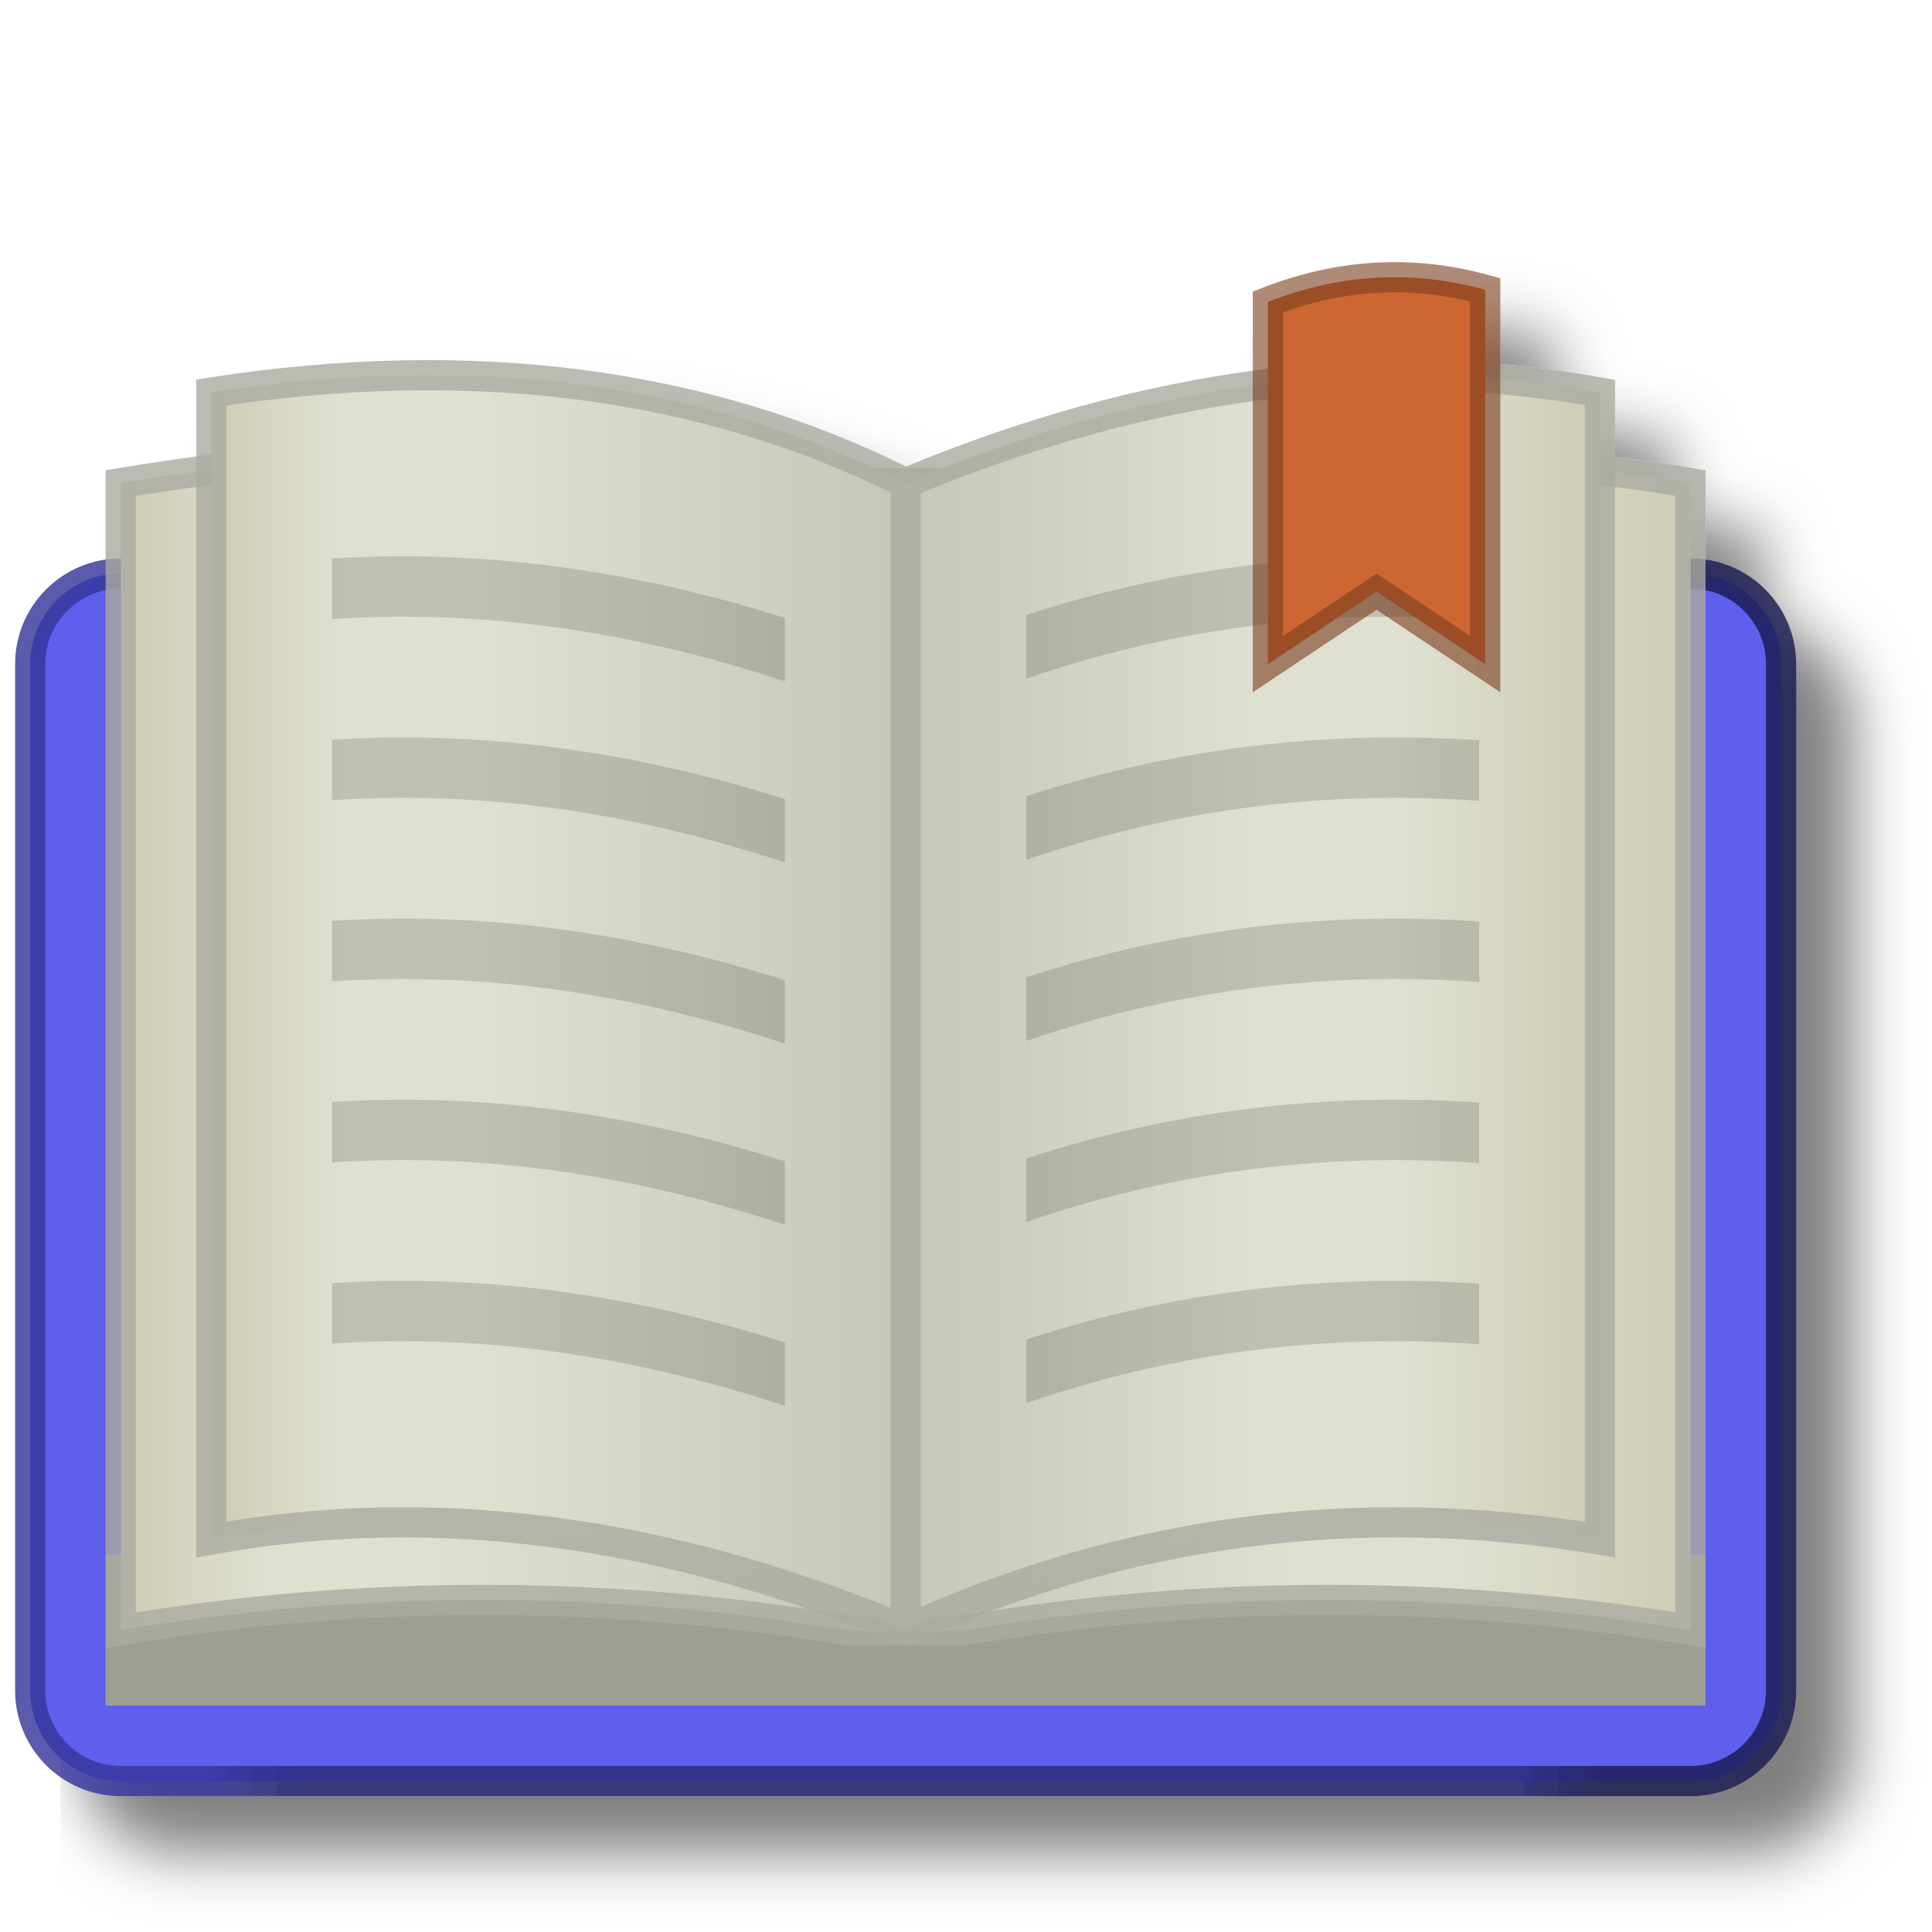
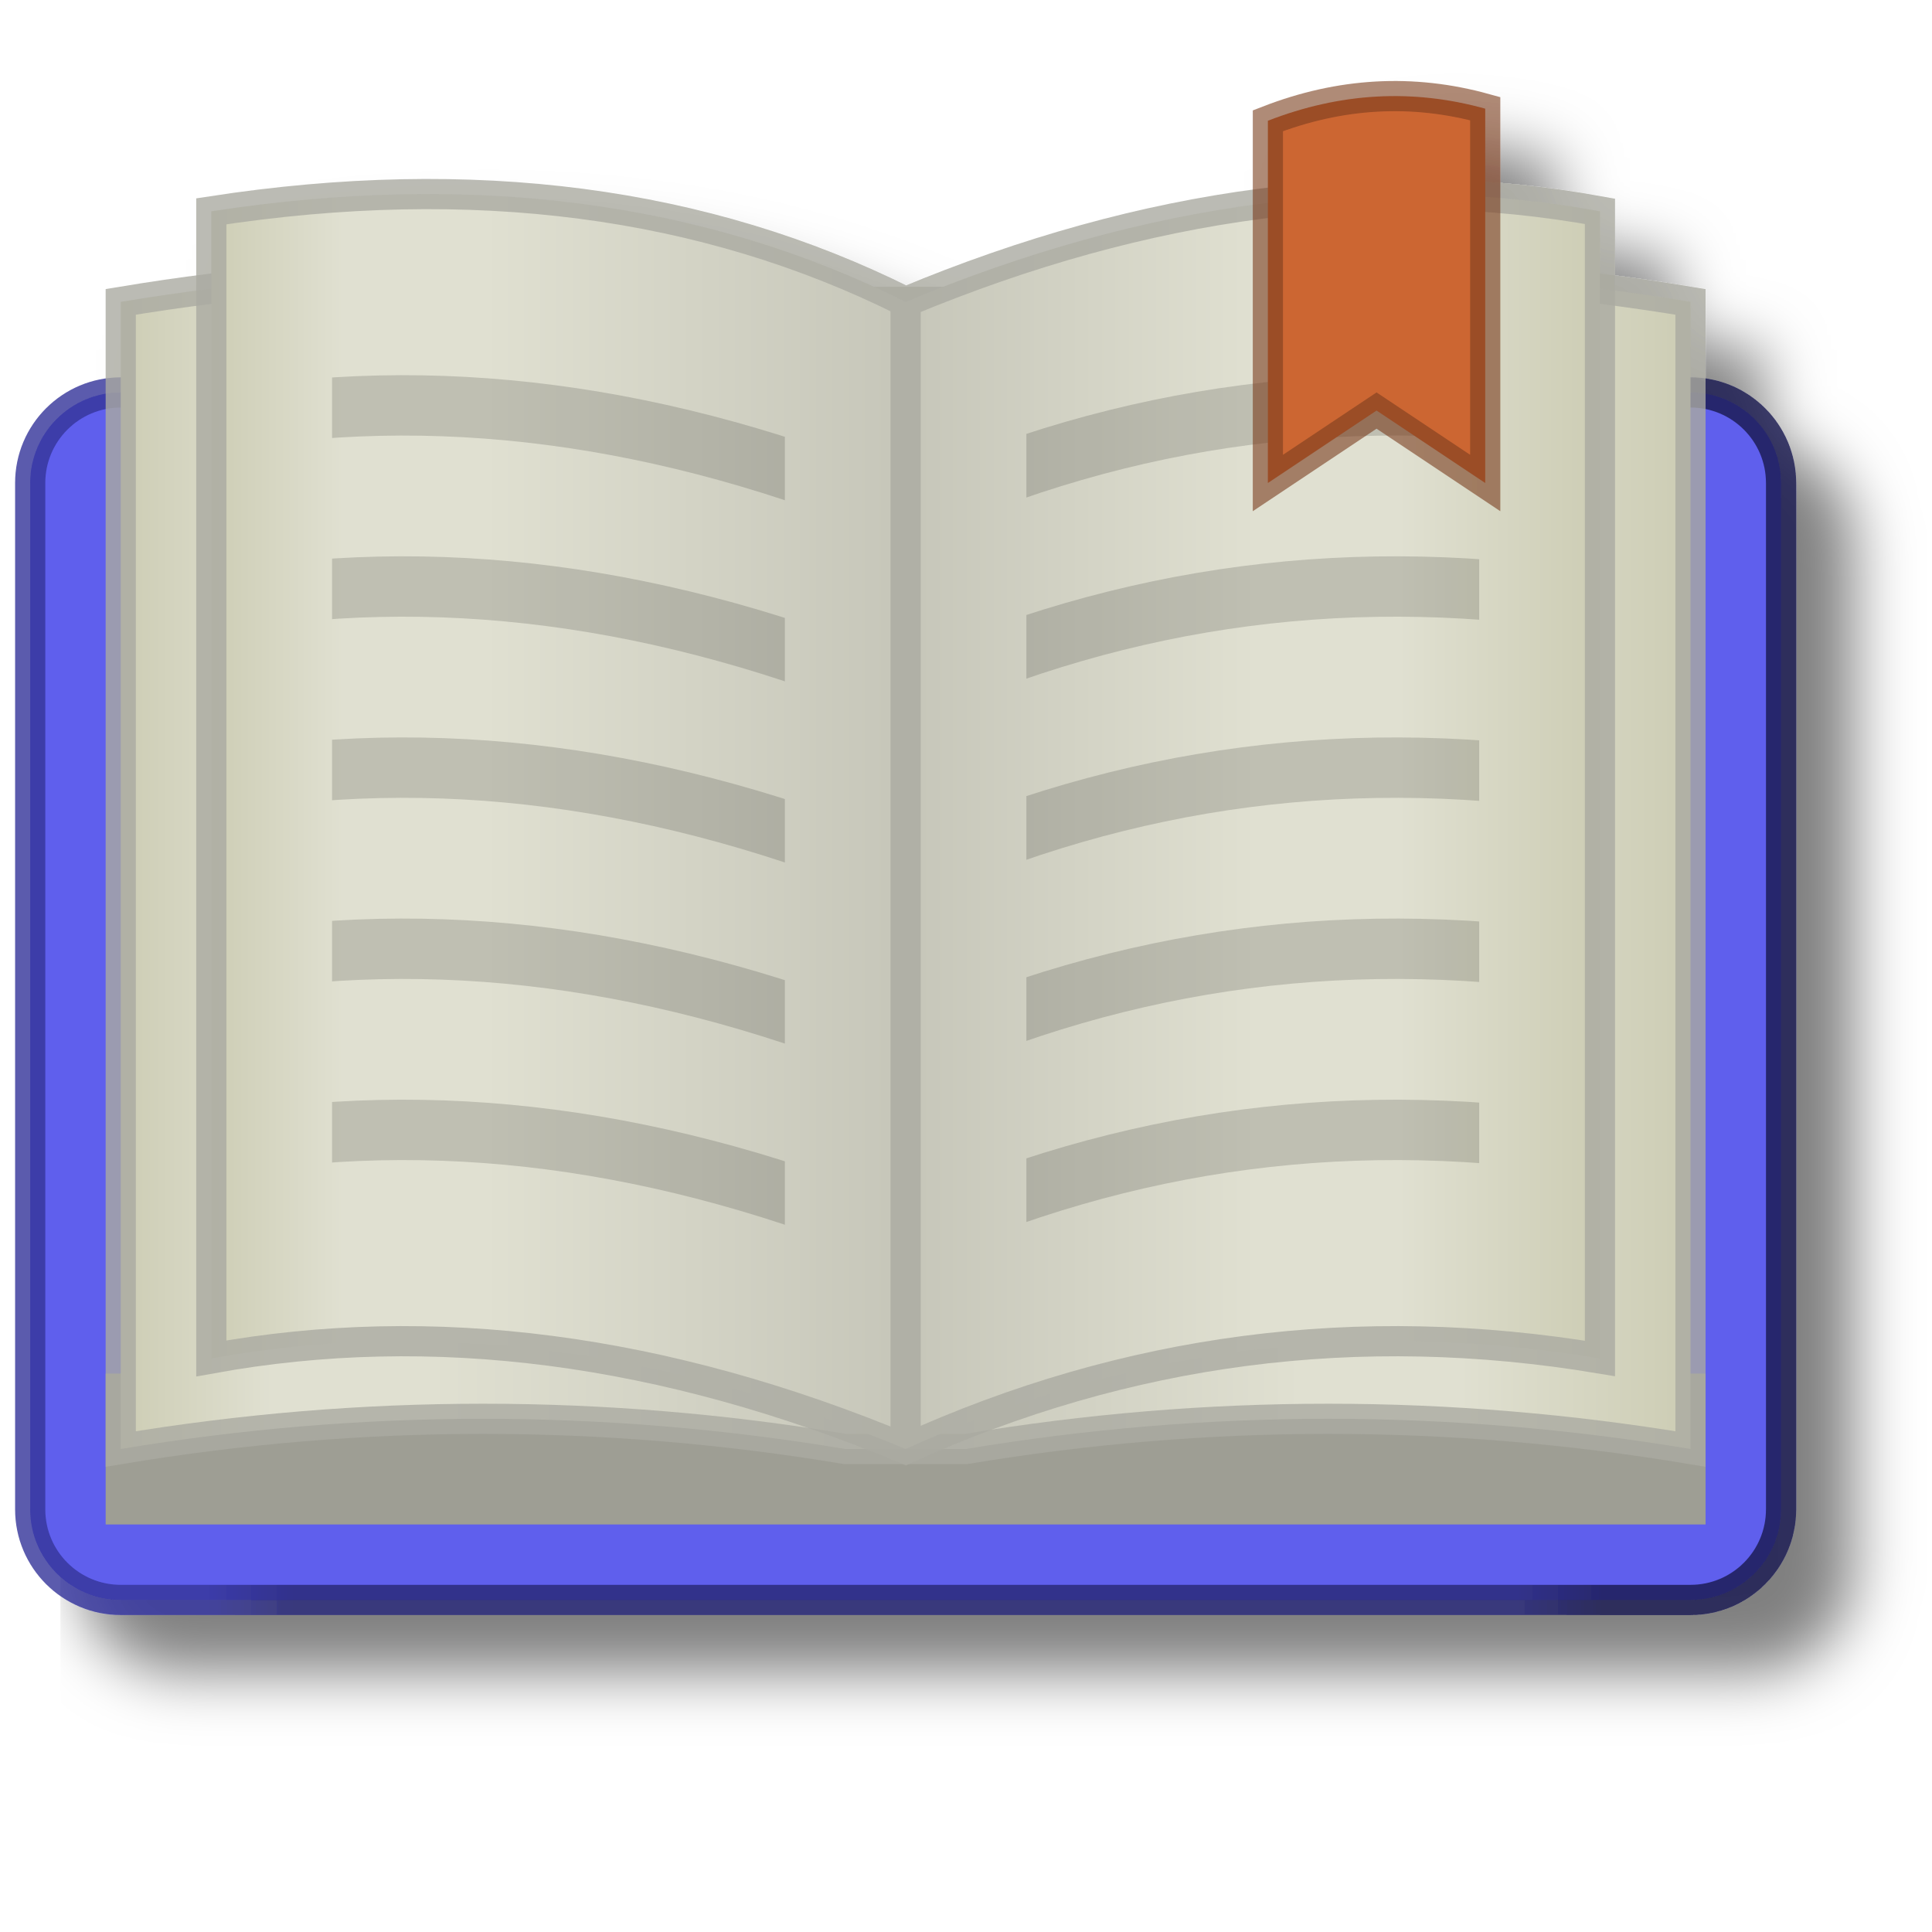
<svg xmlns="http://www.w3.org/2000/svg" width="100" height="100" viewBox="0 0 320 320">
  <style>
g#target { filter: url(#shadow); }
rect#cover { fill: hsl(240, 80%, 65%); stroke: url(#coverShade); stroke-width: 5; stroke-opacity: 0.8; }
rect#pages { fill: hsl(60, 5%, 60%); stroke: hsl(60, 5%, 60%); stroke-width: 5; }
path.page { fill: url(#pageGradient); stroke: hsl(60, 5%, 65%); stroke-width: 5; stroke-opacity: 0.8; }
path#line { fill: none; stroke: black; stroke-width: 10; stroke-opacity:0.15; }
path#bookmark { fill: hsl(20, 60%, 50%); stroke: hsl(20, 60%, 30%); stroke-width: 5; stroke-opacity: 0.6; }
	</style>
  <defs>
    <path id="line" d="M0,0 q55,-10,115,15 q55,-25,115,-15" />
    <linearGradient id="pageGradient" x1="0" x2="1">
      <stop offset="0%" stop-color="hsl(60, 20%, 75%)" />
      <stop offset="10%" stop-color="hsl(60, 20%, 85%)" />
      <stop offset="20%" stop-color="hsl(60, 20%, 85%)" />
      <stop offset="50%" stop-color="hsl(60, 10%, 75%)" />
      <stop offset="75%" stop-color="hsl(60, 20%, 85%)" />
      <stop offset="85%" stop-color="hsl(60, 20%, 85%)" />
      <stop offset="100%" stop-color="hsl(60, 20%, 75%)" />
    </linearGradient>
    <linearGradient id="coverShade" x1="0" x2="1">
      <stop offset="0%" stop-color="hsl(240, 50%, 40%)" />
      <stop offset="10%" stop-color="hsl(240, 50%, 40%)" />
      <stop offset="15%" stop-color="hsl(240, 50%, 30%)" />
      <stop offset="85%" stop-color="hsl(240, 50%, 30%)" />
      <stop offset="90%" stop-color="hsl(240, 50%, 20%)" />
      <stop offset="100%" stop-color="hsl(240, 50%, 20%)" />
    </linearGradient>
    <clipPath id="contentClip">
      <rect x="55" y="0" width="75" height="320" />
      <rect x="170" y="0" width="75" height="320" />
    </clipPath>
    <filter id="shadow" x="-20%" y="-20%" width="150%" height="150%">
      <feDropShadow dx="10" dy="10" stdDeviation="5" flood-opacity="0.5" />
    </filter>
  </defs>
-   <g id="target" transform="translate(0, 90)">
+   <g id="target" transform="translate(0, 60)">
    <rect id="cover" x="5" y="5" width="290" height="200" rx="15" />
    <rect id="pages" x="20" y="170" width="260" height="20" />
    <path class="page" d="M20,-10 v190 q60,-10,120,0 h20 q60,-10,120,0    v-190 q-60,-10,-120,0 h-20 q-60,-10,-120,0 Z" />
    <path class="page" d="M35,-25 v190 q55,-10,115,15 q55,-25,115,-15    v-190 q-55,-10,-115,15 q-50,-25,-115,-15 Z    M150,-10 v190" />
    <g clip-path="url(#contentClip)">
      <use href="#line" x="35" y="10" />
      <use href="#line" x="35" y="40" />
      <use href="#line" x="35" y="70" />
      <use href="#line" x="35" y="100" />
      <use href="#line" x="35" y="130" />
    </g>
    <path id="bookmark" d="M210,-40 v60 l18,-12,18,12 v-62 q-18,-5,-36,2 Z" />
  </g>
</svg>
